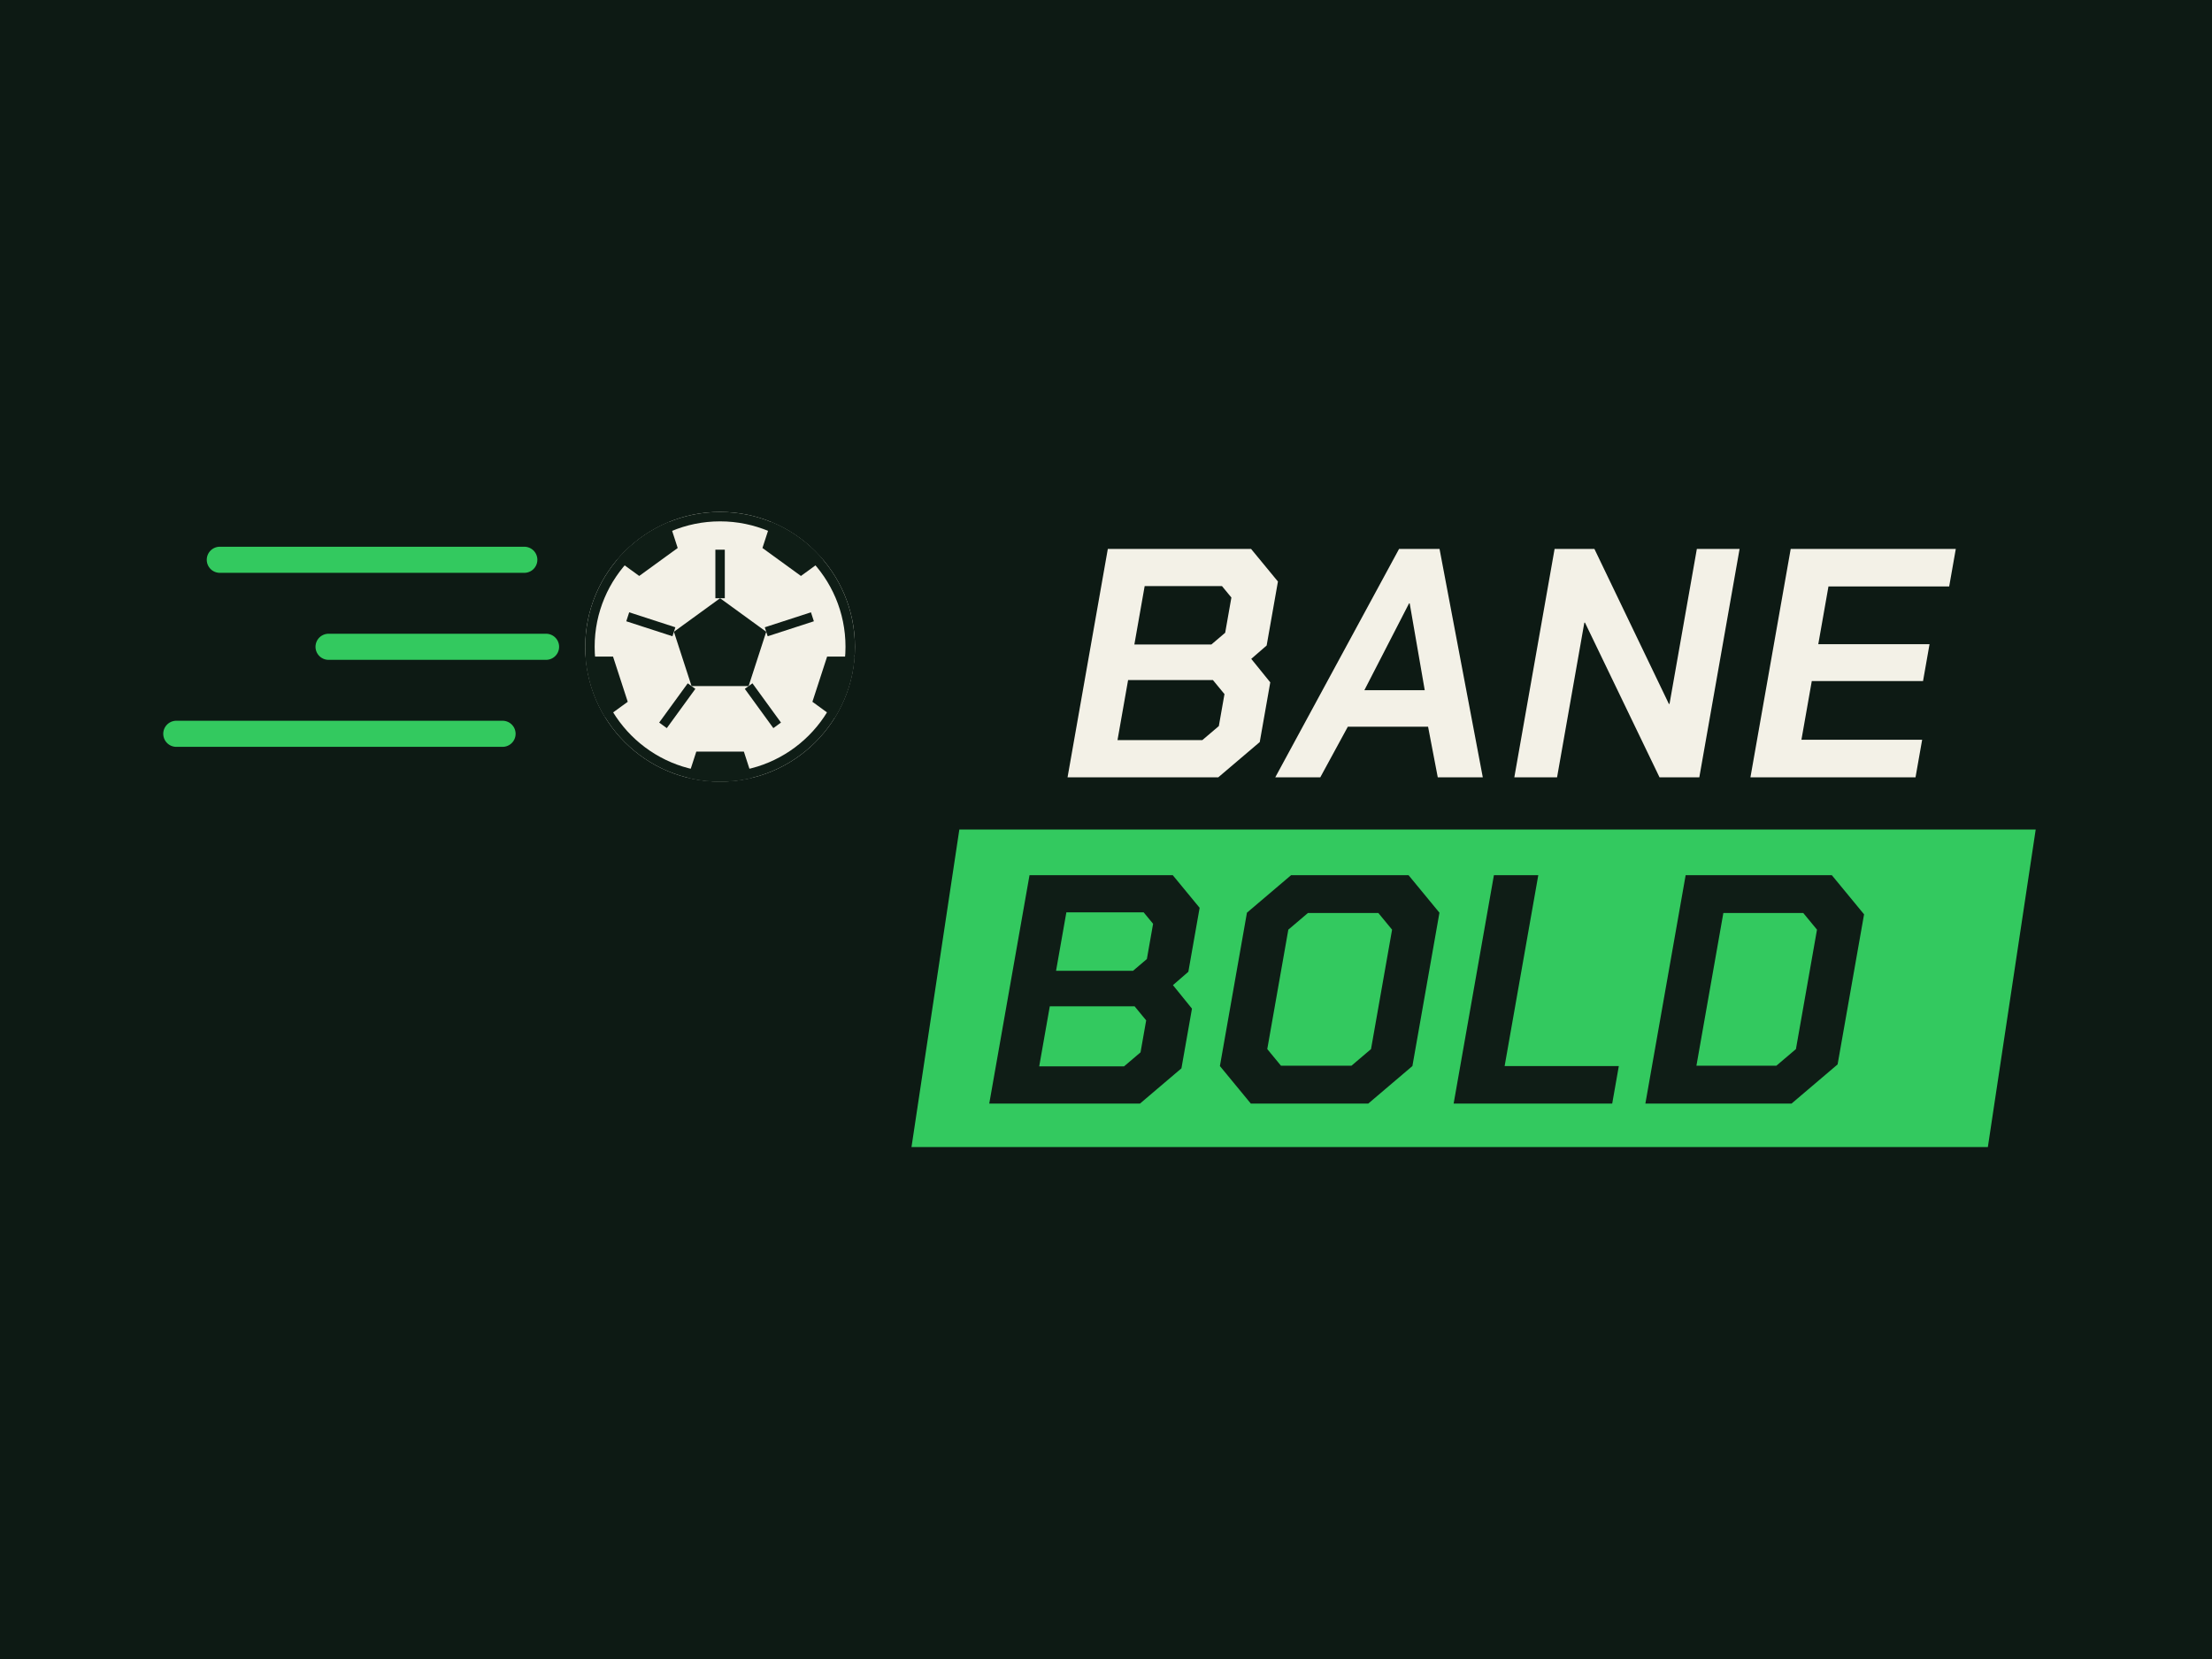
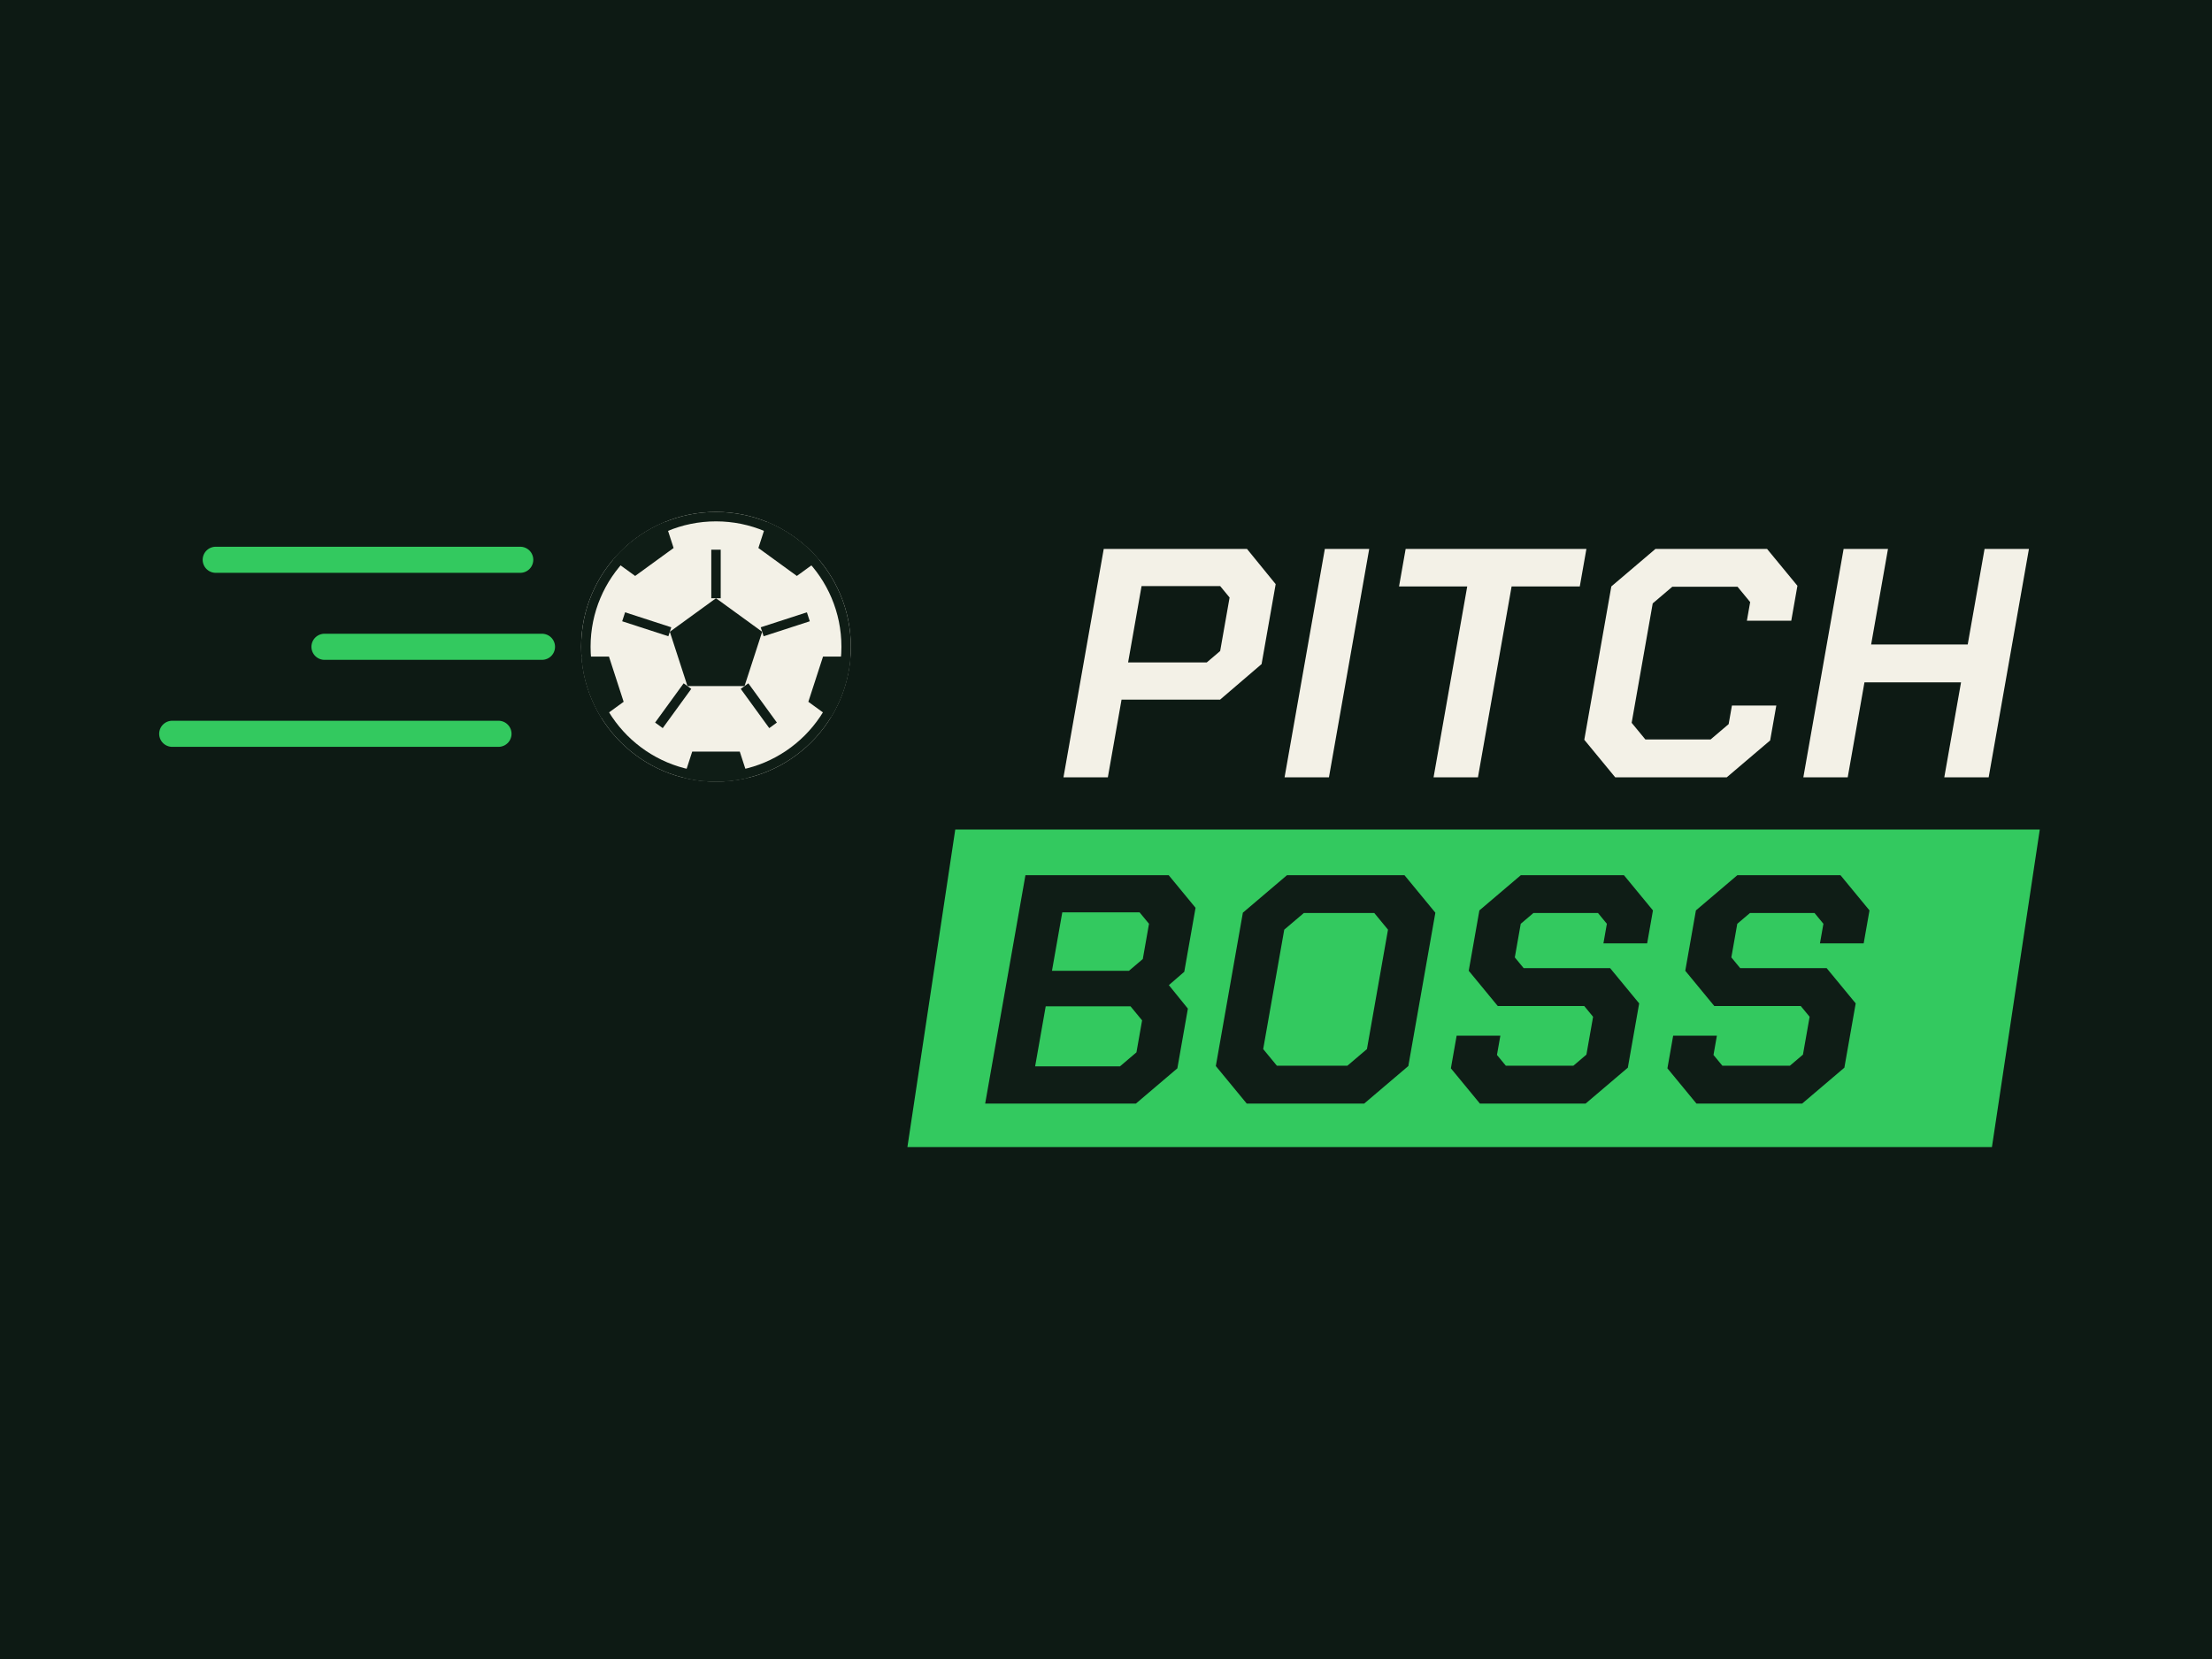
<svg xmlns="http://www.w3.org/2000/svg" viewBox="0 0 800 600" width="800" height="600">
  <rect width="800" height="600" fill="#0d1a14" />
-   <path d="M400.66 198.52H452.462L462.182 210.32L458.104 233.448L452.53 238.286L459.41 246.782L455.603 268.376L440.612 281.12H386.096ZM438.106 233.094 443.103 228.846 445.35 216.102 441.948 211.972H413.982L410.258 233.094ZM434.842 267.668 440.81 262.594 442.849 251.03 438.67 245.956H407.99L404.162 267.668ZM505.995 198.52H520.627L536.27 281.12H519.986L516.485 262.83H487.457L477.506 281.12H461.222ZM515.276 249.614 509.836 218.226H509.6L493.446 249.614ZM562.242 198.52H576.638L603.57 254.57H603.806L613.69 198.52H629.148L614.583 281.12H600.187L573.233 225.188H572.997L563.135 281.12H547.677ZM647.634 198.52H707.342L704.95 212.09H661.29L657.607 232.976H697.845L695.494 246.31H655.256L651.51 267.55H695.17L692.778 281.12H633.07Z" fill="#f3f1e7" />
-   <path d="M346.959 300.0 L736.241 300.0 L718.934 414.853 L329.652 414.853 Z" fill="#33c95f" />
-   <path d="M372.34 316.52H424.142L433.862 328.32L429.784 351.448L424.21 356.286L431.09 364.782L427.283 386.376L412.292 399.12H357.776ZM409.786 351.094 414.783 346.846 417.03 334.102 413.628 329.972H385.662L381.938 351.094ZM406.522 385.668 412.49 380.594 414.529 369.03 410.35 363.956H379.67L375.842 385.668ZM441.195 385.55 450.974 330.09 466.937 316.52H509.417L520.594 330.09L510.815 385.55L494.852 399.12H452.372ZM488.77 385.432 495.849 379.414 503.464 336.226 498.507 330.208H473.019L465.94 336.226L458.325 379.414L463.282 385.432ZM540.294 316.52H556.342L544.17 385.55H585.47L583.077 399.12H525.729ZM609.638 316.52H662.502L674.165 330.68L664.594 384.96L647.938 399.12H595.074ZM642.445 385.432 649.524 379.414 657.14 336.226 652.183 330.208H623.273L613.535 385.432Z" fill="#0f1d16" />
-   <path d="M79.492 202.453 L189.626 202.453 M118.826 233.92 L197.492 233.92 M63.759 265.387 L181.759 265.387" stroke="#33c95f" stroke-width="9.44" stroke-linecap="round" />
-   <circle cx="260.426" cy="233.92" r="48.773" fill="#f3f1e7" />
-   <clipPath id="bc26023348">
-     <circle cx="260.426" cy="233.92" r="48.773" />
+   <path d="M399.185 198.52H450.987L461.366 211.264L456.269 240.174L441.257 253.036H405.621L400.669 281.12H384.621ZM436.431 239.584 441.289 235.454 444.701 216.102 441.299 211.972H412.861L407.993 239.584ZM479.15 198.52H495.198L480.633 281.12H464.585ZM530.644 212.09H505.982L508.375 198.52H573.747L571.354 212.09H546.692L534.52 281.12H518.472ZM572.981 267.55 582.761 212.09 598.723 198.52H639.079L650.062 211.854L647.836 224.48H631.788L632.974 217.754L628.406 212.208H604.806L597.727 218.226L590.111 261.414L595.068 267.432H618.668L625.192 261.886L626.378 255.16H642.426L640.2 267.786L624.515 281.12H584.159ZM666.77 198.52H682.818L676.722 233.094H711.65L717.746 198.52H733.794L719.229 281.12H703.181L709.236 246.782H674.308L668.253 281.12H652.205Z" fill="#f3f1e7" />
+   <path d="M345.484 300.0 L737.716 300.0 L720.409 414.853 L328.177 414.853 Z" fill="#33c95f" />
+   <path d="M370.865 316.52H422.667L432.387 328.32L428.309 351.448L422.735 356.286L429.615 364.782L425.808 386.376L410.817 399.12H356.301ZM408.311 351.094 413.308 346.846 415.555 334.102 412.153 329.972H384.187L380.463 351.094ZM405.047 385.668 411.015 380.594 413.054 369.03 408.875 363.956H378.195L374.367 385.668ZM439.72 385.55 449.499 330.09 465.462 316.52H507.942L519.119 330.09L509.34 385.55L493.377 399.12H450.897ZM487.295 385.432 494.374 379.414 501.989 336.226 497.032 330.208H471.544L464.465 336.226L456.85 379.414L461.807 385.432ZM524.731 386.376 526.812 374.576H542.624L541.396 381.538L544.604 385.432H569.03L573.749 381.42L576.163 367.732L572.955 363.838H541.685L531.188 351.094L535.037 329.264L550.029 316.52H587.317L597.813 329.264L595.712 341.182H579.9L581.148 334.102L577.941 330.208H554.577L549.996 334.102L547.853 346.256L551.061 350.15H582.331L592.828 362.894L588.729 386.14L573.46 399.12H535.228ZM603.044 386.376 605.124 374.576H620.936L619.709 381.538L622.916 385.432H647.342L652.062 381.42L654.475 367.732L651.268 363.838H619.998L609.501 351.094L613.35 329.264L628.341 316.52H665.629L676.126 329.264L674.025 341.182H658.213L659.461 334.102L656.254 330.208H632.89L628.309 334.102L626.166 346.256L629.373 350.15H660.643L671.14 362.894L667.041 386.14L651.773 399.12H613.541Z" fill="#0f1d16" />
+   <path d="M78.017 202.453 L188.151 202.453 M117.351 233.92 L196.017 233.92 M62.284 265.387 L180.284 265.387" stroke="#33c95f" stroke-width="9.44" stroke-linecap="round" />
+   <circle cx="258.951" cy="233.92" r="48.773" fill="#f3f1e7" />
+   <clipPath id="bc25823348">
+     <circle cx="258.951" cy="233.92" r="48.773" />
  </clipPath>
-   <g clip-path="url(#bc26023348)">
-     <polygon points="260.43,216.36 277.12,228.49 270.75,248.13 250.11,248.13 243.73,228.49" fill="#0f1d16" />
-     <line x1="260.43" y1="216.36" x2="260.43" y2="198.80" stroke="#0f1d16" stroke-width="3.41" />
-     <polygon points="298.27,181.83 303.58,198.19 289.67,208.30 275.75,198.19 281.07,181.83" fill="#0f1d16" />
-     <line x1="277.12" y1="228.49" x2="293.82" y2="223.07" stroke="#0f1d16" stroke-width="3.41" />
-     <polygon points="321.66,253.81 307.74,263.93 293.82,253.81 299.14,237.46 316.34,237.46" fill="#0f1d16" />
-     <line x1="270.75" y1="248.13" x2="281.07" y2="262.33" stroke="#0f1d16" stroke-width="3.41" />
-     <polygon points="260.43,298.30 246.51,288.19 251.83,271.83 269.03,271.83 274.34,288.19" fill="#0f1d16" />
-     <line x1="250.11" y1="248.13" x2="239.78" y2="262.33" stroke="#0f1d16" stroke-width="3.41" />
-     <polygon points="199.20,253.81 204.51,237.46 221.71,237.46 227.03,253.81 213.11,263.93" fill="#0f1d16" />
-     <line x1="243.73" y1="228.49" x2="227.03" y2="223.07" stroke="#0f1d16" stroke-width="3.41" />
-     <polygon points="222.58,181.83 239.78,181.83 245.10,198.19 231.18,208.30 217.27,198.19" fill="#0f1d16" />
+   <g clip-path="url(#bc25823348)">
+     <polygon points="258.95,216.36 275.65,228.49 269.27,248.13 248.63,248.13 242.25,228.49" fill="#0f1d16" />
+     <line x1="258.95" y1="216.36" x2="258.95" y2="198.80" stroke="#0f1d16" stroke-width="3.41" />
+     <polygon points="296.79,181.83 302.11,198.19 288.19,208.30 274.28,198.19 279.59,181.83" fill="#0f1d16" />
+     <line x1="275.65" y1="228.49" x2="292.35" y2="223.07" stroke="#0f1d16" stroke-width="3.41" />
+     <polygon points="320.18,253.81 306.26,263.93 292.35,253.81 297.66,237.46 314.87,237.46" fill="#0f1d16" />
+     <line x1="269.27" y1="248.13" x2="279.59" y2="262.33" stroke="#0f1d16" stroke-width="3.41" />
+     <polygon points="258.95,298.30 245.03,288.19 250.35,271.83 267.55,271.83 272.87,288.19" fill="#0f1d16" />
+     <line x1="248.63" y1="248.13" x2="238.31" y2="262.33" stroke="#0f1d16" stroke-width="3.41" />
+     <polygon points="197.72,253.81 203.04,237.46 220.24,237.46 225.55,253.81 211.64,263.93" fill="#0f1d16" />
+     <line x1="242.25" y1="228.49" x2="225.55" y2="223.07" stroke="#0f1d16" stroke-width="3.41" />
+     <polygon points="221.11,181.83 238.31,181.83 243.62,198.19 229.71,208.30 215.79,198.19" fill="#0f1d16" />
  </g>
-   <circle cx="260.426" cy="233.92" r="47.066" fill="none" stroke="#0f1d16" stroke-width="3.41" />
+   <circle cx="258.951" cy="233.92" r="47.066" fill="none" stroke="#0f1d16" stroke-width="3.41" />
</svg>
